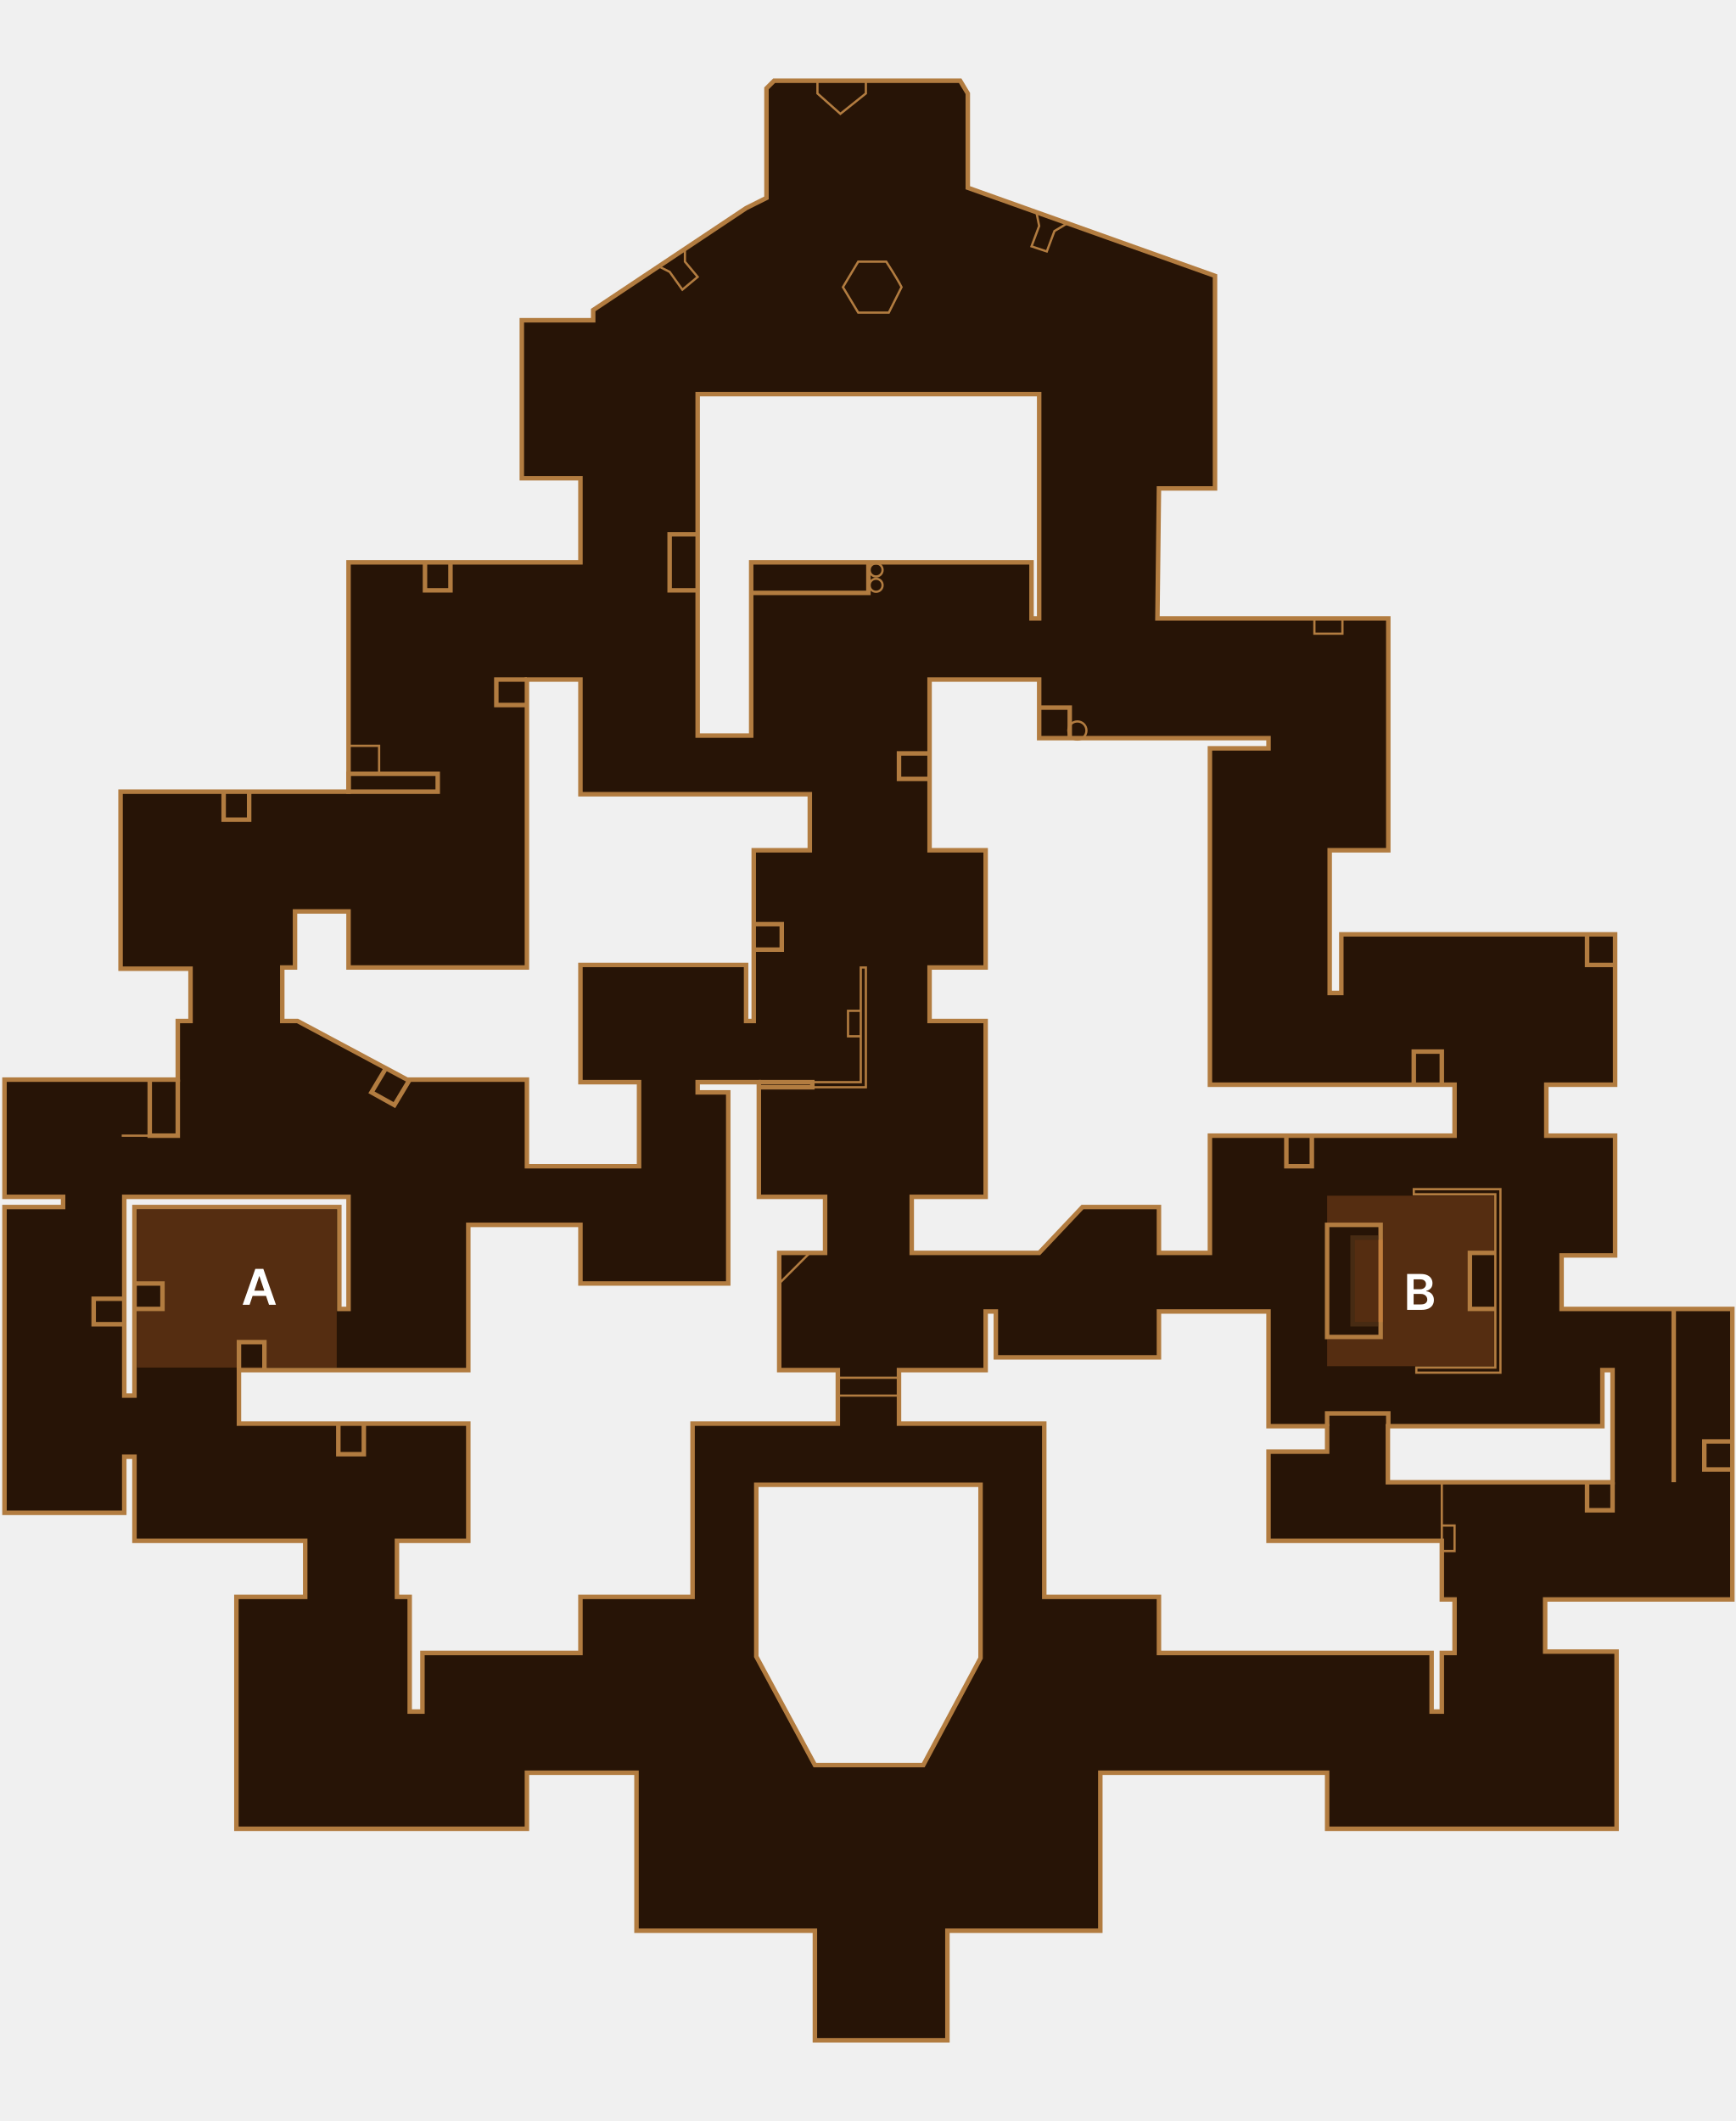
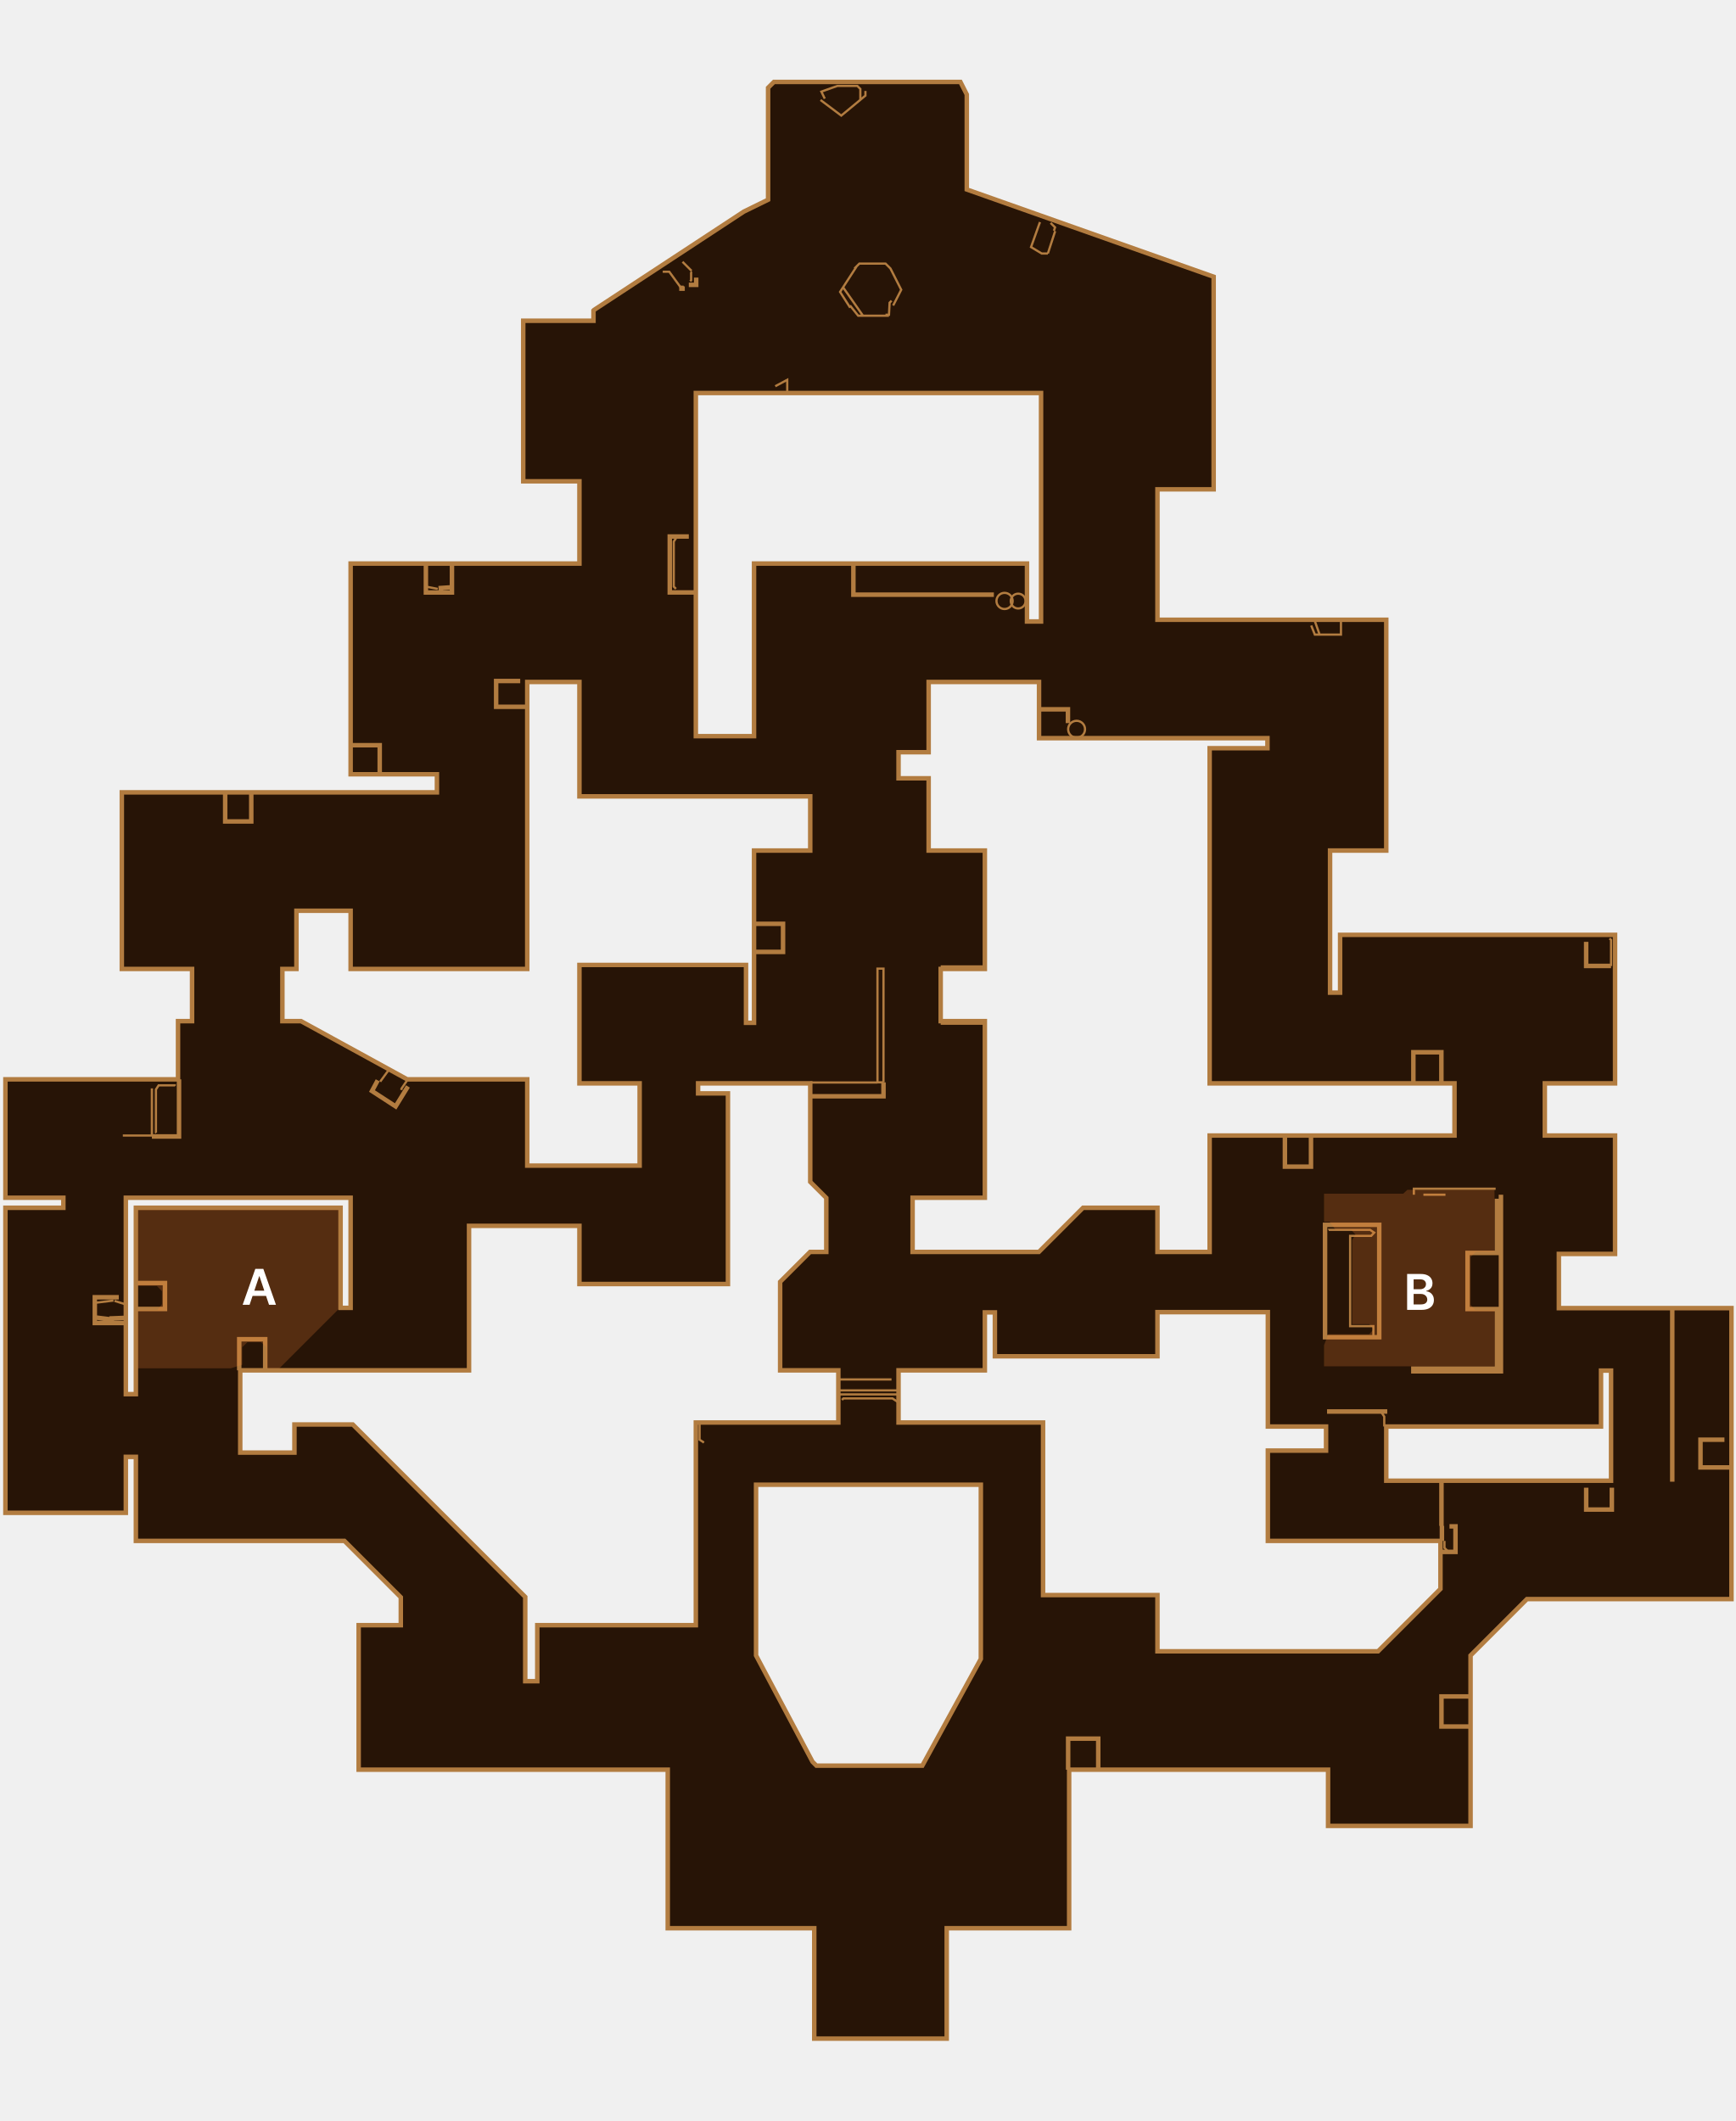
<svg xmlns="http://www.w3.org/2000/svg" width="387" height="473" viewBox="0 0 387 473" fill="none">
-   <path d="M181.71 430.564H141.931V395.332H117.495V407.834H52.712V356.121H68.056V343.619H29.981V324.866H27.708V337.368H1V269.176H14.07V266.902H1V240.762H39.642V227.691H42.483V216.028H26.882V176.548H77.716V125.403H129.429V106.65H116.358V71.417H132.271V69.144L166.366 46.413L170.912 44.141V19.705L172.617 18H214.102L215.806 20.842V41.867L270.928 61.52V108.923H258.426L258.09 137.905H309.57V189.617H296.5V221.44H299.094V208.37H360.146V241.898H344.804V253.264H360.146V279.973H348.213V291.906H386.287V356.689H344.546V368.313H360.473V407.834H295.932V395.332H245.356V430.564H211.26V455H181.71V430.564ZM167.503 164.046V125.403H230.013V137.905H231.718V87.897H155.569V164.046H167.503ZM269.792 279.404V253.264H324.346V241.898H269.792V166.887H282.862V164.614H231.718V151.544H207.282V189.618H219.784V215.758H207.282V227.691H219.784V266.902H203.304V279.404H231.718L241.378 269.176H258.426V279.404H269.792ZM142.499 260.083V241.33H129.429V215.189H166.366V227.691H168.071V189.618H180.573V177.116H129.429V151.544H117.495V215.758H77.716V203.256H65.782V215.758H62.941V227.691H66.351L90.786 240.762H117.495V260.083H142.499ZM94.196 381.693V368.623H129.429V356.121H154.433V317.479H186.824V305.545H173.754V279.404H183.982V266.902H169.208V241.33H155.569V243.604H162.389V286.224H129.429V273.153H104.425V305.545H53.28V317.479H104.425V343.619H88.514V356.121H91.355V381.693H94.196ZM29.981 311.228V269.176H75.667V291.906H77.716V266.902H27.708V311.228H29.981ZM321.504 381.693V368.623H324.346V356.689H321.504V343.619H282.862V323.729H295.932V318.047H282.862V292.475H258.426V302.703H222.057V292.475H219.784V305.545H200.463V317.479H232.854V356.121H258.426V368.623H319.231V381.693H321.504ZM359.578 330.549V305.545H357.306V318.047H309.477V330.549H359.578ZM205.881 393.627L218.647 369.76V331.117H168.64V369.417L181.71 393.627H205.881Z" fill="#271406" />
-   <path d="M181.71 430.564H182.21V430.064H181.71V430.564ZM141.931 430.564H141.431V431.064H141.931V430.564ZM141.931 395.332H142.431V394.832H141.931V395.332ZM117.495 395.332V394.832H116.995V395.332H117.495ZM117.495 407.834V408.334H117.995V407.834H117.495ZM52.712 407.834H52.212V408.334H52.712V407.834ZM52.712 356.121V355.621H52.212V356.121H52.712ZM68.056 356.121V356.621H68.556V356.121H68.056ZM68.056 343.619H68.556V343.119H68.056V343.619ZM29.981 343.619H29.481V344.119H29.981V343.619ZM29.981 324.866H30.481V324.366H29.981V324.866ZM27.708 324.866V324.366H27.208V324.866H27.708ZM27.708 337.368V337.868H28.208V337.368H27.708ZM1 337.368H0.5V337.868H1V337.368ZM1 269.176V268.676H0.5V269.176H1ZM14.07 269.176V269.676H14.57V269.176H14.07ZM14.07 266.902H14.57V266.402H14.07V266.902ZM1 266.902H0.5V267.402H1V266.902ZM1 240.762V240.262H0.5V240.762H1ZM39.642 240.762V241.262H40.142V240.762H39.642ZM39.642 227.691V227.191H39.142V227.691H39.642ZM42.483 227.691V228.191H42.983V227.691H42.483ZM42.483 216.028H42.983V215.528H42.483V216.028ZM26.882 216.028H26.382V216.528H26.882V216.028ZM26.882 176.548V176.048H26.382V176.548H26.882ZM77.716 176.548V177.048H78.216V176.548H77.716ZM77.716 125.403V124.903H77.216V125.403H77.716ZM129.429 125.403V125.903H129.929V125.403H129.429ZM129.429 106.65H129.929V106.15H129.429V106.65ZM116.358 106.65H115.858V107.15H116.358V106.65ZM116.358 71.417V70.917H115.858V71.417H116.358ZM132.271 71.417V71.917H132.771V71.417H132.271ZM132.271 69.144L131.993 68.728L131.771 68.877V69.144H132.271ZM166.366 46.413L166.143 45.966L166.115 45.98L166.089 45.997L166.366 46.413ZM170.912 44.141L171.136 44.588L171.412 44.45V44.141H170.912ZM170.912 19.705L170.559 19.352L170.412 19.498V19.705H170.912ZM172.617 18V17.5H172.41L172.264 17.646L172.617 18ZM214.102 18L214.53 17.743L214.385 17.5H214.102V18ZM215.806 20.842H216.306V20.703L216.234 20.585L215.806 20.842ZM215.806 41.867H215.306V42.22L215.638 42.338L215.806 41.867ZM270.928 61.52H271.428V61.167L271.096 61.049L270.928 61.52ZM270.928 108.923V109.423H271.428V108.923H270.928ZM258.426 108.923V108.423H257.932L257.926 108.917L258.426 108.923ZM258.09 137.905L257.59 137.899L257.584 138.405H258.09V137.905ZM309.57 137.905H310.07V137.405H309.57V137.905ZM309.57 189.617V190.117H310.07V189.617H309.57ZM296.5 189.617V189.117H296V189.617H296.5ZM296.5 221.44H296V221.94H296.5V221.44ZM299.094 221.44V221.94H299.594V221.44H299.094ZM299.094 208.37V207.87H298.594V208.37H299.094ZM360.146 208.37H360.646V207.87H360.146V208.37ZM360.146 241.898V242.398H360.646V241.898H360.146ZM344.804 241.898V241.398H344.304V241.898H344.804ZM344.804 253.264H344.304V253.764H344.804V253.264ZM360.146 253.264H360.646V252.764H360.146V253.264ZM360.146 279.973V280.473H360.646V279.973H360.146ZM348.213 279.973V279.473H347.713V279.973H348.213ZM348.213 291.906H347.713V292.406H348.213V291.906ZM386.287 291.906H386.787V291.406H386.287V291.906ZM386.287 356.689V357.189H386.787V356.689H386.287ZM344.546 356.689V356.189H344.046V356.689H344.546ZM344.546 368.313H344.046V368.813H344.546V368.313ZM360.473 368.313H360.973V367.813H360.473V368.313ZM360.473 407.834V408.334H360.973V407.834H360.473ZM295.932 407.834H295.432V408.334H295.932V407.834ZM295.932 395.332H296.432V394.832H295.932V395.332ZM245.356 395.332V394.832H244.856V395.332H245.356ZM245.356 430.564V431.064H245.856V430.564H245.356ZM211.26 430.564V430.064H210.76V430.564H211.26ZM211.26 455V455.5H211.76V455H211.26ZM181.71 455H181.21V455.5H181.71V455ZM167.503 164.046V164.546H168.003V164.046H167.503ZM167.503 125.403V124.903H167.003V125.403H167.503ZM230.013 125.403H230.513V124.903H230.013V125.403ZM230.013 137.905H229.513V138.405H230.013V137.905ZM231.718 137.905V138.405H232.218V137.905H231.718ZM231.718 87.897H232.218V87.397H231.718V87.897ZM155.569 87.897V87.397H155.069V87.897H155.569ZM155.569 164.046H155.069V164.546H155.569V164.046ZM269.792 279.404V279.904H270.292V279.404H269.792ZM269.792 253.264V252.764H269.292V253.264H269.792ZM324.346 253.264V253.764H324.846V253.264H324.346ZM324.346 241.898H324.846V241.398H324.346V241.898ZM269.792 241.898H269.292V242.398H269.792V241.898ZM269.792 166.887V166.387H269.292V166.887H269.792ZM282.862 166.887V167.387H283.362V166.887H282.862ZM282.862 164.614H283.362V164.114H282.862V164.614ZM231.718 164.614H231.218V165.114H231.718V164.614ZM231.718 151.544H232.218V151.044H231.718V151.544ZM207.282 151.544V151.044H206.782V151.544H207.282ZM207.282 189.618H206.782V190.118H207.282V189.618ZM219.784 189.618H220.284V189.118H219.784V189.618ZM219.784 215.758V216.258H220.284V215.758H219.784ZM207.282 215.758V215.258H206.782V215.758H207.282ZM207.282 227.691H206.782V228.191H207.282V227.691ZM219.784 227.691H220.284V227.191H219.784V227.691ZM219.784 266.902V267.402H220.284V266.902H219.784ZM203.304 266.902V266.402H202.804V266.902H203.304ZM203.304 279.404H202.804V279.904H203.304V279.404ZM231.718 279.404V279.904H231.933L232.081 279.748L231.718 279.404ZM241.378 269.176V268.676H241.162L241.014 268.832L241.378 269.176ZM258.426 269.176H258.926V268.676H258.426V269.176ZM258.426 279.404H257.926V279.904H258.426V279.404ZM142.499 260.083V260.583H142.999V260.083H142.499ZM142.499 241.33H142.999V240.83H142.499V241.33ZM129.429 241.33H128.929V241.83H129.429V241.33ZM129.429 215.189V214.689H128.929V215.189H129.429ZM166.366 215.189H166.866V214.689H166.366V215.189ZM166.366 227.691H165.866V228.191H166.366V227.691ZM168.071 227.691V228.191H168.571V227.691H168.071ZM168.071 189.618V189.118H167.571V189.618H168.071ZM180.573 189.618V190.118H181.073V189.618H180.573ZM180.573 177.116H181.073V176.616H180.573V177.116ZM129.429 177.116H128.929V177.616H129.429V177.116ZM129.429 151.544H129.929V151.044H129.429V151.544ZM117.495 151.544V151.044H116.995V151.544H117.495ZM117.495 215.758V216.258H117.995V215.758H117.495ZM77.716 215.758H77.216V216.258H77.716V215.758ZM77.716 203.256H78.216V202.756H77.716V203.256ZM65.782 203.256V202.756H65.282V203.256H65.782ZM65.782 215.758V216.258H66.282V215.758H65.782ZM62.941 215.758V215.258H62.441V215.758H62.941ZM62.941 227.691H62.441V228.191H62.941V227.691ZM66.351 227.691L66.586 227.251L66.476 227.191H66.351V227.691ZM90.786 240.762L90.55 241.203L90.661 241.262H90.786V240.762ZM117.495 240.762H117.995V240.262H117.495V240.762ZM117.495 260.083H116.995V260.583H117.495V260.083ZM94.196 381.693V382.193H94.696V381.693H94.196ZM94.196 368.623V368.123H93.696V368.623H94.196ZM129.429 368.623V369.123H129.929V368.623H129.429ZM129.429 356.121V355.621H128.929V356.121H129.429ZM154.433 356.121V356.621H154.933V356.121H154.433ZM154.433 317.479V316.979H153.933V317.479H154.433ZM186.824 317.479V317.979H187.324V317.479H186.824ZM186.824 305.545H187.324V305.045H186.824V305.545ZM173.754 305.545H173.254V306.045H173.754V305.545ZM173.754 279.404V278.904H173.254V279.404H173.754ZM183.982 279.404V279.904H184.482V279.404H183.982ZM183.982 266.902H184.482V266.402H183.982V266.902ZM169.208 266.902H168.708V267.402H169.208V266.902ZM169.208 241.33H169.708V240.83H169.208V241.33ZM155.569 241.33V240.83H155.069V241.33H155.569ZM155.569 243.604H155.069V244.104H155.569V243.604ZM162.389 243.604H162.889V243.104H162.389V243.604ZM162.389 286.224V286.724H162.889V286.224H162.389ZM129.429 286.224H128.929V286.724H129.429V286.224ZM129.429 273.153H129.929V272.653H129.429V273.153ZM104.425 273.153V272.653H103.925V273.153H104.425ZM104.425 305.545V306.045H104.925V305.545H104.425ZM53.28 305.545V305.045H52.78V305.545H53.28ZM53.28 317.479H52.78V317.979H53.28V317.479ZM104.425 317.479H104.925V316.979H104.425V317.479ZM104.425 343.619V344.119H104.925V343.619H104.425ZM88.514 343.619V343.119H88.014V343.619H88.514ZM88.514 356.121H88.014V356.621H88.514V356.121ZM91.355 356.121H91.855V355.621H91.355V356.121ZM91.355 381.693H90.855V382.193H91.355V381.693ZM29.981 311.228V311.728H30.481V311.228H29.981ZM29.981 269.176V268.676H29.481V269.176H29.981ZM75.667 269.176H76.167V268.676H75.667V269.176ZM75.667 291.906H75.167V292.406H75.667V291.906ZM77.716 291.906V292.406H78.216V291.906H77.716ZM77.716 266.902H78.216V266.402H77.716V266.902ZM27.708 266.902V266.402H27.208V266.902H27.708ZM27.708 311.228H27.208V311.728H27.708V311.228ZM321.504 381.693V382.193H322.004V381.693H321.504ZM321.504 368.623V368.123H321.004V368.623H321.504ZM324.346 368.623V369.123H324.846V368.623H324.346ZM324.346 356.689H324.846V356.189H324.346V356.689ZM321.504 356.689H321.004V357.189H321.504V356.689ZM321.504 343.619H322.004V343.119H321.504V343.619ZM282.862 343.619H282.362V344.119H282.862V343.619ZM282.862 323.729V323.229H282.362V323.729H282.862ZM295.932 323.729V324.229H296.432V323.729H295.932ZM295.932 318.047H296.432V317.547H295.932V318.047ZM282.862 318.047H282.362V318.547H282.862V318.047ZM282.862 292.475H283.362V291.975H282.862V292.475ZM258.426 292.475V291.975H257.926V292.475H258.426ZM258.426 302.703V303.203H258.926V302.703H258.426ZM222.057 302.703H221.557V303.203H222.057V302.703ZM222.057 292.475H222.557V291.975H222.057V292.475ZM219.784 292.475V291.975H219.284V292.475H219.784ZM219.784 305.545V306.045H220.284V305.545H219.784ZM200.463 305.545V305.045H199.963V305.545H200.463ZM200.463 317.479H199.963V317.979H200.463V317.479ZM232.854 317.479H233.354V316.979H232.854V317.479ZM232.854 356.121H232.354V356.621H232.854V356.121ZM258.426 356.121H258.926V355.621H258.426V356.121ZM258.426 368.623H257.926V369.123H258.426V368.623ZM319.231 368.623H319.731V368.123H319.231V368.623ZM319.231 381.693H318.731V382.193H319.231V381.693ZM359.578 330.549V331.049H360.078V330.549H359.578ZM359.578 305.545H360.078V305.045H359.578V305.545ZM357.306 305.545V305.045H356.806V305.545H357.306ZM357.306 318.047V318.547H357.806V318.047H357.306ZM309.477 318.047V317.547H308.977V318.047H309.477ZM309.477 330.549H308.977V331.049H309.477V330.549ZM205.881 393.627V394.127H206.18L206.322 393.863L205.881 393.627ZM218.647 369.76L219.088 369.996L219.147 369.885V369.76H218.647ZM218.647 331.117H219.147V330.617H218.647V331.117ZM168.64 331.117V330.617H168.14V331.117H168.64ZM168.64 369.417H168.14V369.543L168.2 369.655L168.64 369.417ZM181.71 393.627L181.27 393.864L181.412 394.127H181.71V393.627ZM181.71 430.564V430.064H141.931V430.564V431.064H181.71V430.564ZM141.931 430.564H142.431V395.332H141.931H141.431V430.564H141.931ZM141.931 395.332V394.832H117.495V395.332V395.832H141.931V395.332ZM117.495 395.332H116.995V407.834H117.495H117.995V395.332H117.495ZM117.495 407.834V407.334H52.712V407.834V408.334H117.495V407.834ZM52.712 407.834H53.212V356.121H52.712H52.212V407.834H52.712ZM52.712 356.121V356.621H68.056V356.121V355.621H52.712V356.121ZM68.056 356.121H68.556V343.619H68.056H67.556V356.121H68.056ZM68.056 343.619V343.119H29.981V343.619V344.119H68.056V343.619ZM29.981 343.619H30.481V324.866H29.981H29.481V343.619H29.981ZM29.981 324.866V324.366H27.708V324.866V325.366H29.981V324.866ZM27.708 324.866H27.208V337.368H27.708H28.208V324.866H27.708ZM27.708 337.368V336.868H1V337.368V337.868H27.708V337.368ZM1 337.368H1.5V269.176H1H0.5V337.368H1ZM1 269.176V269.676H14.07V269.176V268.676H1V269.176ZM14.07 269.176H14.57V266.902H14.07H13.57V269.176H14.07ZM14.07 266.902V266.402H1V266.902V267.402H14.07V266.902ZM1 266.902H1.5V240.762H1H0.5V266.902H1ZM1 240.762V241.262H39.642V240.762V240.262H1V240.762ZM39.642 240.762H40.142V227.691H39.642H39.142V240.762H39.642ZM39.642 227.691V228.191H42.483V227.691V227.191H39.642V227.691ZM42.483 227.691H42.983V216.028H42.483H41.983V227.691H42.483ZM42.483 216.028V215.528H26.882V216.028V216.528H42.483V216.028ZM26.882 216.028H27.382V176.548H26.882H26.382V216.028H26.882ZM26.882 176.548V177.048H77.716V176.548V176.048H26.882V176.548ZM77.716 176.548H78.216V125.403H77.716H77.216V176.548H77.716ZM77.716 125.403V125.903H129.429V125.403V124.903H77.716V125.403ZM129.429 125.403H129.929V106.65H129.429H128.929V125.403H129.429ZM129.429 106.65V106.15H116.358V106.65V107.15H129.429V106.65ZM116.358 106.65H116.858V71.417H116.358H115.858V106.65H116.358ZM116.358 71.417V71.917H132.271V71.417V70.917H116.358V71.417ZM132.271 71.417H132.771V69.144H132.271H131.771V71.417H132.271ZM132.271 69.144L132.548 69.561L166.644 46.829L166.366 46.413L166.089 45.997L131.993 68.728L132.271 69.144ZM166.366 46.413L166.59 46.86L171.136 44.588L170.912 44.141L170.689 43.693L166.143 45.966L166.366 46.413ZM170.912 44.141H171.412V19.705H170.912H170.412V44.141H170.912ZM170.912 19.705L171.266 20.059L172.971 18.354L172.617 18L172.264 17.646L170.559 19.352L170.912 19.705ZM172.617 18V18.5H214.102V18V17.5H172.617V18ZM214.102 18L213.673 18.257L215.377 21.099L215.806 20.842L216.234 20.585L214.53 17.743L214.102 18ZM215.806 20.842H215.306V41.867H215.806H216.306V20.842H215.806ZM215.806 41.867L215.638 42.338L270.76 61.99L270.928 61.52L271.096 61.049L215.974 41.396L215.806 41.867ZM270.928 61.52H270.428V108.923H270.928H271.428V61.52H270.928ZM270.928 108.923V108.423H258.426V108.923V109.423H270.928V108.923ZM258.426 108.923L257.926 108.917L257.59 137.899L258.09 137.905L258.59 137.911L258.926 108.929L258.426 108.923ZM258.09 137.905V138.405H309.57V137.905V137.405H258.09V137.905ZM309.57 137.905H309.07V189.617H309.57H310.07V137.905H309.57ZM309.57 189.617V189.117H296.5V189.617V190.117H309.57V189.617ZM296.5 189.617H296V221.44H296.5H297V189.617H296.5ZM296.5 221.44V221.94H299.094V221.44V220.94H296.5V221.44ZM299.094 221.44H299.594V208.37H299.094H298.594V221.44H299.094ZM299.094 208.37V208.87H360.146V208.37V207.87H299.094V208.37ZM360.146 208.37H359.646V241.898H360.146H360.646V208.37H360.146ZM360.146 241.898V241.398H344.804V241.898V242.398H360.146V241.898ZM344.804 241.898H344.304V253.264H344.804H345.304V241.898H344.804ZM344.804 253.264V253.764H360.146V253.264V252.764H344.804V253.264ZM360.146 253.264H359.646V279.973H360.146H360.646V253.264H360.146ZM360.146 279.973V279.473H348.213V279.973V280.473H360.146V279.973ZM348.213 279.973H347.713V291.906H348.213H348.713V279.973H348.213ZM348.213 291.906V292.406H386.287V291.906V291.406H348.213V291.906ZM386.287 291.906H385.787V356.689H386.287H386.787V291.906H386.287ZM386.287 356.689V356.189H344.546V356.689V357.189H386.287V356.689ZM344.546 356.689H344.046V368.313H344.546H345.046V356.689H344.546ZM344.546 368.313V368.813H360.473V368.313V367.813H344.546V368.313ZM360.473 368.313H359.973V407.834H360.473H360.973V368.313H360.473ZM360.473 407.834V407.334H295.932V407.834V408.334H360.473V407.834ZM295.932 407.834H296.432V395.332H295.932H295.432V407.834H295.932ZM295.932 395.332V394.832H245.356V395.332V395.832H295.932V395.332ZM245.356 395.332H244.856V430.564H245.356H245.856V395.332H245.356ZM245.356 430.564V430.064H211.26V430.564V431.064H245.356V430.564ZM211.26 430.564H210.76V455H211.26H211.76V430.564H211.26ZM211.26 455V454.5H181.71V455V455.5H211.26V455ZM181.71 455H182.21V430.564H181.71H181.21V455H181.71ZM167.503 164.046H168.003V125.403H167.503H167.003V164.046H167.503ZM167.503 125.403V125.903H230.013V125.403V124.903H167.503V125.403ZM230.013 125.403H229.513V137.905H230.013H230.513V125.403H230.013ZM230.013 137.905V138.405H231.718V137.905V137.405H230.013V137.905ZM231.718 137.905H232.218V87.897H231.718H231.218V137.905H231.718ZM231.718 87.897V87.397H155.569V87.897V88.397H231.718V87.897ZM155.569 87.897H155.069V164.046H155.569H156.069V87.897H155.569ZM155.569 164.046V164.546H167.503V164.046V163.546H155.569V164.046ZM269.792 279.404H270.292V253.264H269.792H269.292V279.404H269.792ZM269.792 253.264V253.764H324.346V253.264V252.764H269.792V253.264ZM324.346 253.264H324.846V241.898H324.346H323.846V253.264H324.346ZM324.346 241.898V241.398H269.792V241.898V242.398H324.346V241.898ZM269.792 241.898H270.292V166.887H269.792H269.292V241.898H269.792ZM269.792 166.887V167.387H282.862V166.887V166.387H269.792V166.887ZM282.862 166.887H283.362V164.614H282.862H282.362V166.887H282.862ZM282.862 164.614V164.114H231.718V164.614V165.114H282.862V164.614ZM231.718 164.614H232.218V151.544H231.718H231.218V164.614H231.718ZM231.718 151.544V151.044H207.282V151.544V152.044H231.718V151.544ZM207.282 151.544H206.782V189.618H207.282H207.782V151.544H207.282ZM207.282 189.618V190.118H219.784V189.618V189.118H207.282V189.618ZM219.784 189.618H219.284V215.758H219.784H220.284V189.618H219.784ZM219.784 215.758V215.258H207.282V215.758V216.258H219.784V215.758ZM207.282 215.758H206.782V227.691H207.282H207.782V215.758H207.282ZM207.282 227.691V228.191H219.784V227.691V227.191H207.282V227.691ZM219.784 227.691H219.284V266.902H219.784H220.284V227.691H219.784ZM219.784 266.902V266.402H203.304V266.902V267.402H219.784V266.902ZM203.304 266.902H202.804V279.404H203.304H203.804V266.902H203.304ZM203.304 279.404V279.904H231.718V279.404V278.904H203.304V279.404ZM231.718 279.404L232.081 279.748L241.741 269.519L241.378 269.176L241.014 268.832L231.354 279.061L231.718 279.404ZM241.378 269.176V269.676H258.426V269.176V268.676H241.378V269.176ZM258.426 269.176H257.926V279.404H258.426H258.926V269.176H258.426ZM258.426 279.404V279.904H269.792V279.404V278.904H258.426V279.404ZM142.499 260.083H142.999V241.33H142.499H141.999V260.083H142.499ZM142.499 241.33V240.83H129.429V241.33V241.83H142.499V241.33ZM129.429 241.33H129.929V215.189H129.429H128.929V241.33H129.429ZM129.429 215.189V215.689H166.366V215.189V214.689H129.429V215.189ZM166.366 215.189H165.866V227.691H166.366H166.866V215.189H166.366ZM166.366 227.691V228.191H168.071V227.691V227.191H166.366V227.691ZM168.071 227.691H168.571V189.618H168.071H167.571V227.691H168.071ZM168.071 189.618V190.118H180.573V189.618V189.118H168.071V189.618ZM180.573 189.618H181.073V177.116H180.573H180.073V189.618H180.573ZM180.573 177.116V176.616H129.429V177.116V177.616H180.573V177.116ZM129.429 177.116H129.929V151.544H129.429H128.929V177.116H129.429ZM129.429 151.544V151.044H117.495V151.544V152.044H129.429V151.544ZM117.495 151.544H116.995V215.758H117.495H117.995V151.544H117.495ZM117.495 215.758V215.258H77.716V215.758V216.258H117.495V215.758ZM77.716 215.758H78.216V203.256H77.716H77.216V215.758H77.716ZM77.716 203.256V202.756H65.782V203.256V203.756H77.716V203.256ZM65.782 203.256H65.282V215.758H65.782H66.282V203.256H65.782ZM65.782 215.758V215.258H62.941V215.758V216.258H65.782V215.758ZM62.941 215.758H62.441V227.691H62.941H63.441V215.758H62.941ZM62.941 227.691V228.191H66.351V227.691V227.191H62.941V227.691ZM66.351 227.691L66.115 228.132L90.55 241.203L90.786 240.762L91.022 240.321L66.586 227.251L66.351 227.691ZM90.786 240.762V241.262H117.495V240.762V240.262H90.786V240.762ZM117.495 240.762H116.995V260.083H117.495H117.995V240.762H117.495ZM117.495 260.083V260.583H142.499V260.083V259.583H117.495V260.083ZM94.196 381.693H94.696V368.623H94.196H93.696V381.693H94.196ZM94.196 368.623V369.123H129.429V368.623V368.123H94.196V368.623ZM129.429 368.623H129.929V356.121H129.429H128.929V368.623H129.429ZM129.429 356.121V356.621H154.433V356.121V355.621H129.429V356.121ZM154.433 356.121H154.933V317.479H154.433H153.933V356.121H154.433ZM154.433 317.479V317.979H186.824V317.479V316.979H154.433V317.479ZM186.824 317.479H187.324V305.545H186.824H186.324V317.479H186.824ZM186.824 305.545V305.045H173.754V305.545V306.045H186.824V305.545ZM173.754 305.545H174.254V279.404H173.754H173.254V305.545H173.754ZM173.754 279.404V279.904H183.982V279.404V278.904H173.754V279.404ZM183.982 279.404H184.482V266.902H183.982H183.482V279.404H183.982ZM183.982 266.902V266.402H169.208V266.902V267.402H183.982V266.902ZM169.208 266.902H169.708V241.33H169.208H168.708V266.902H169.208ZM169.208 241.33V240.83H155.569V241.33V241.83H169.208V241.33ZM155.569 241.33H155.069V243.604H155.569H156.069V241.33H155.569ZM155.569 243.604V244.104H162.389V243.604V243.104H155.569V243.604ZM162.389 243.604H161.889V286.224H162.389H162.889V243.604H162.389ZM162.389 286.224V285.724H129.429V286.224V286.724H162.389V286.224ZM129.429 286.224H129.929V273.153H129.429H128.929V286.224H129.429ZM129.429 273.153V272.653H104.425V273.153V273.653H129.429V273.153ZM104.425 273.153H103.925V305.545H104.425H104.925V273.153H104.425ZM104.425 305.545V305.045H53.28V305.545V306.045H104.425V305.545ZM53.28 305.545H52.78V317.479H53.28H53.78V305.545H53.28ZM53.28 317.479V317.979H104.425V317.479V316.979H53.28V317.479ZM104.425 317.479H103.925V343.619H104.425H104.925V317.479H104.425ZM104.425 343.619V343.119H88.514V343.619V344.119H104.425V343.619ZM88.514 343.619H88.014V356.121H88.514H89.014V343.619H88.514ZM88.514 356.121V356.621H91.355V356.121V355.621H88.514V356.121ZM91.355 356.121H90.855V381.693H91.355H91.855V356.121H91.355ZM91.355 381.693V382.193H94.196V381.693V381.193H91.355V381.693ZM29.981 311.228H30.481V269.176H29.981H29.481V311.228H29.981ZM29.981 269.176V269.676H75.667V269.176V268.676H29.981V269.176ZM75.667 269.176H75.167V291.906H75.667H76.167V269.176H75.667ZM75.667 291.906V292.406H77.716V291.906V291.406H75.667V291.906ZM77.716 291.906H78.216V266.902H77.716H77.216V291.906H77.716ZM77.716 266.902V266.402H27.708V266.902V267.402H77.716V266.902ZM27.708 266.902H27.208V311.228H27.708H28.208V266.902H27.708ZM27.708 311.228V311.728H29.981V311.228V310.728H27.708V311.228ZM321.504 381.693H322.004V368.623H321.504H321.004V381.693H321.504ZM321.504 368.623V369.123H324.346V368.623V368.123H321.504V368.623ZM324.346 368.623H324.846V356.689H324.346H323.846V368.623H324.346ZM324.346 356.689V356.189H321.504V356.689V357.189H324.346V356.689ZM321.504 356.689H322.004V343.619H321.504H321.004V356.689H321.504ZM321.504 343.619V343.119H282.862V343.619V344.119H321.504V343.619ZM282.862 343.619H283.362V323.729H282.862H282.362V343.619H282.862ZM282.862 323.729V324.229H295.932V323.729V323.229H282.862V323.729ZM295.932 323.729H296.432V318.047H295.932H295.432V323.729H295.932ZM295.932 318.047V317.547H282.862V318.047V318.547H295.932V318.047ZM282.862 318.047H283.362V292.475H282.862H282.362V318.047H282.862ZM282.862 292.475V291.975H258.426V292.475V292.975H282.862V292.475ZM258.426 292.475H257.926V302.703H258.426H258.926V292.475H258.426ZM258.426 302.703V302.203H222.057V302.703V303.203H258.426V302.703ZM222.057 302.703H222.557V292.475H222.057H221.557V302.703H222.057ZM222.057 292.475V291.975H219.784V292.475V292.975H222.057V292.475ZM219.784 292.475H219.284V305.545H219.784H220.284V292.475H219.784ZM219.784 305.545V305.045H200.463V305.545V306.045H219.784V305.545ZM200.463 305.545H199.963V317.479H200.463H200.963V305.545H200.463ZM200.463 317.479V317.979H232.854V317.479V316.979H200.463V317.479ZM232.854 317.479H232.354V356.121H232.854H233.354V317.479H232.854ZM232.854 356.121V356.621H258.426V356.121V355.621H232.854V356.121ZM258.426 356.121H257.926V368.623H258.426H258.926V356.121H258.426ZM258.426 368.623V369.123H319.231V368.623V368.123H258.426V368.623ZM319.231 368.623H318.731V381.693H319.231H319.731V368.623H319.231ZM319.231 381.693V382.193H321.504V381.693V381.193H319.231V381.693ZM359.578 330.549H360.078V305.545H359.578H359.078V330.549H359.578ZM359.578 305.545V305.045H357.306V305.545V306.045H359.578V305.545ZM357.306 305.545H356.806V318.047H357.306H357.806V305.545H357.306ZM357.306 318.047V317.547H309.477V318.047V318.547H357.306V318.047ZM309.477 318.047H308.977V330.549H309.477H309.977V318.047H309.477ZM309.477 330.549V331.049H359.578V330.549V330.049H309.477V330.549ZM205.881 393.627L206.322 393.863L219.088 369.996L218.647 369.76L218.207 369.524L205.44 393.391L205.881 393.627ZM218.647 369.76H219.147V331.117H218.647H218.147V369.76H218.647ZM218.647 331.117V330.617H168.64V331.117V331.617H218.647V331.117ZM168.64 331.117H168.14V369.417H168.64H169.14V331.117H168.64ZM168.64 369.417L168.2 369.655L181.27 393.864L181.71 393.627L182.15 393.389L169.08 369.179L168.64 369.417ZM181.71 393.627V394.127H205.881V393.627V393.127H181.71V393.627Z" fill="#B27C40" />
-   <path d="M309.571 318.047V315.206H295.932V318.047M359.578 330.549V336.8H353.896V330.549M386.287 327.707H380.036V321.457H386.287M373.217 291.906V330.549M292.522 253.264V260.083H286.84V253.264M321.504 241.899V234.511H315.253V241.899M360.147 215.19H353.896V208.371M238.537 164.614V157.795H231.718M207.282 173.706H200.463V168.023H207.282M91.355 240.762L87.945 246.445L82.831 243.603L86.24 237.921M27.708 295.316H20.889V289.633H27.708M29.982 291.906H36.233V286.224H29.982M53.281 305.545V299.294H58.963V305.545M81.126 317.479V324.298H75.443V317.479M169.208 242.467H181.141V241.33H169.208M168.071 211.78H174.322V206.098H168.071M193.643 125.403V132.222H167.503M155.569 131.654H149.318V119.152H155.569M100.447 125.403V131.654H94.764V125.403M117.495 151.544H110.676V157.226H117.495M55.554 176.548V182.798H49.871V176.548M39.642 240.762V253.264H33.391V240.762M307.866 298.157H295.932V273.154H307.866V298.157ZM97.606 176.548H77.716V172.57H97.606V176.548Z" stroke="#B27C40" />
-   <path d="M181.142 242.467H193.075V215.758H191.939V225.419M181.142 241.33H191.939V231.101M191.939 231.101H189.097V225.419H191.939M191.939 231.101V225.419M237.969 49.823L235.127 51.528L233.423 56.074L230.013 54.938L231.718 50.392L231.149 47.55M193.075 18V20.841L187.393 25.388L182.278 20.841V18M152.728 55.506V58.347L155.57 61.757L152.16 64.598L149.319 60.62L147.045 59.484M299.342 137.905V141.315H293.091V137.905M321.504 343.619C321.504 343.443 321.504 342.069 321.504 340.209M321.504 330.549C321.504 333.103 321.504 337.265 321.504 340.209M321.504 345.892H324.346V340.209H321.504M200.463 311.228H186.824M186.824 307.25H200.463M173.754 286.224L180.573 279.404M84.536 172.57V166.319H77.716M33.391 253.264H27.14M198.19 69.713L201.031 64.03C200.084 62.136 197.622 58.347 197.622 58.347C197.622 58.347 193.265 58.347 191.371 58.347L187.961 64.03L191.371 69.713H198.19ZM315.822 306.113H334.575V265.198H315.254V266.334H333.438V304.977H315.822V306.113Z" stroke="#B27C40" stroke-width="0.5" />
-   <path d="M333.438 291.906H327.755V279.404H333.438" stroke="#B27C40" />
-   <path d="M307.297 295.316H301.615V275.995H307.297" stroke="#B27C40" stroke-opacity="0.23" />
-   <path d="M30.549 269.744H75.085V304.977H30.549V269.744ZM36.733 292.406V285.724H30.618V292.406H36.733ZM59.463 304.908V298.794H52.781V304.908H59.463Z" fill="#F08234" fill-opacity="0.23" />
+   <path id="Walkable footprint" fill-rule="evenodd" clip-rule="evenodd" d="M340.482 356.614H386.093V291.72H347.605V279.636H360.136V253.231H344.472V241.595H360.136V208.477H298.823V221.366H296.585V189.68H309.116V138.213H258.096V109.122H270.627V61.713L215.58 42.256V21.072L214.159 18.271H172.577L171.273 19.575V44.538L165.876 47.183L132.489 69.103L132.337 69.252V71.529H116.673V107.332H129.204V125.681H78.184V172.673H97.428V176.701H27.164V216.085H42.828V227.721H39.695V240.7H1.206V267.105H14.129V269.343H1.206V337.369H28.059V324.894H30.297V343.635H76.803L89.372 356.204V362.432H79.974V394.655H148.896V430.011H181.566V454.625H211.104V430.011H238.404V394.655H296.137V407.186H327.913V369.183L340.482 356.614ZM78.184 267.105V291.664H75.946V269.343H30.297V310.908H28.059V267.105H78.184ZM53.569 323.943V305.594H104.589V273.371H129.204V286.349H162.322V243.833H155.665V241.595H180.671V263.563L184.252 267.143V279.189H180.633L173.958 285.863V305.594H186.937V317.23H155.161V362.432H119.805V374.918H117.12V356.128L78.67 317.677H65.653V323.943H53.569ZM117.568 259.944V240.7H90.804L67.124 227.721H62.967V216.085H66.1V203.106H78.184V216.085H117.568V152.086H129.204V177.596H180.671V189.68H168.14V228.094H166.35V215.19H129.204V241.595H142.63V259.944H117.568ZM168.14 164.17H155.161V87.64H232.139V138.596H229.006V125.681H168.14V164.17ZM205.663 393.76H182.052L181.175 392.882L168.588 369.182V331.104H218.712V369.95L205.663 393.76ZM258.096 269.343H241.499L231.653 279.189H203.496V267.105H219.607V227.721H209.761V216.085H219.607V189.68H207.076V173.568H200.363V167.75H207.076V152.086H231.691V164.618H282.621V166.855H269.732V241.595H324.333V253.231H269.732V279.189H258.096V269.343ZM200.363 317.23V305.594H219.607V292.671H221.845V302.461H258.096V292.615H282.711V318.125H295.69V323.495H282.711V343.635H321.2V354.337L307.287 368.25H258.096V355.718H232.586V317.23H200.363ZM357.003 305.65H359.241V330.208H309.116V318.125H357.003V305.65Z" fill="#271406" />
+   <path id="Wall outlines" d="M340.482 356.614H386.093V291.72H347.605V279.636H360.136V253.231H344.472V241.595H360.136V208.477H298.823V221.366H296.585V189.68H309.116V138.213H258.096V109.122H270.627V61.713L215.58 42.256V21.072L214.159 18.271H172.577L171.273 19.575V44.538L165.876 47.183L132.489 69.103L132.337 69.252V71.529H116.673V107.332H129.204V125.681H78.184V172.673H97.428V176.701H27.164V216.085H42.828V227.721H39.695V240.7H1.206V267.105H14.129V269.343H1.206V337.369H28.059V324.894H30.297V343.635H76.803L89.372 356.204V362.432H79.974V394.655H148.896V430.011H181.566V454.625H211.104V430.011H238.404V394.655H296.137V407.186H327.913V369.183L340.482 356.614ZM78.184 267.105V291.664H75.946V269.343H30.297V310.908H28.059V267.105H78.184ZM53.569 323.943V305.594H104.589V273.371H129.204V286.349H162.322V243.833H155.665V241.595H180.671V263.563L184.252 267.143V279.189H180.633L173.958 285.863V305.594H186.937V317.23H155.161V362.432H119.805V374.918H117.12V356.128L78.67 317.677H65.653V323.943H53.569ZM117.568 259.944V240.7H90.804L67.124 227.721H62.967V216.085H66.1V203.106H78.184V216.085H117.568V152.086H129.204V177.596H180.671V189.68H168.14V228.094H166.35V215.19H129.204V241.595H142.63V259.944H117.568ZM168.14 164.17H155.161V87.64H232.139V138.596H229.006V125.681H168.14V164.17ZM205.663 393.76H182.052L181.175 392.882L168.588 369.182V331.104H218.712V369.95L205.663 393.76ZM258.096 269.343H241.499L231.653 279.189H203.496V267.105H219.607V227.721H209.761V216.085H219.607V189.68H207.076V173.568H200.363V167.75H207.076V152.086H231.691V164.618H282.621V166.855H269.732V241.595H324.333V253.231H269.732V279.189H258.096V269.343ZM200.363 317.23V305.594H219.607V292.671H221.845V302.461H258.096V292.615H282.711V318.125H295.69V323.495H282.711V343.635H321.2V354.337L307.287 368.25H258.096V355.718H232.586V317.23H200.363ZM357.003 305.65H359.241V330.208H309.116V318.125H357.003V305.65ZM219.607 215.771H209.761M321.423 330.208V340.278M372.891 291.72V330.432M309.34 314.778H295.914M219.607 228.038H209.761M321.527 340.278V343.635" stroke="#B27C40" />
+   <path id="Map details" d="M244.891 394.655V387.724H238.18V394.655M116.001 151.871H110.631V157.625H117.568M53.345 305.594V298.657H59.136V305.594M286.515 253.231V260.166H292.331V253.231M221.621 132.618H190.293V125.681M168.14 212.281H174.608V206.018H168.14M384.527 321.063H379.184V327.247H386.093M321.406 241.595V234.66H315.16V241.595M84.673 172.673V166.184H78.184M151.954 63.697V64.368H152.7M26.493 289.298H21.14V295.038H28.059M359.417 331.775V336.646H353.699V331.775M353.691 210.043V215.412H359.241M50.212 176.701V183.188H56.028V176.701M231.691 158.182H238.137V161.261M94.967 125.681V132.132H100.779V125.681M323.214 340.39H324.555V346.085H321.2M333.808 267.329V279.412H327.242V291.926H333.808V305.224H315.158V305.817H334.688V266.434M180.671 244.474H197.007V241.371M327.913 385.032H321.423V378.319H327.913M153.595 63.525H155.243V61.906M90.964 242.282L88.222 246.735L82.949 243.308L84.225 240.923M33.868 253.438H39.918V240.7M30.297 291.912H36.786V286.125H30.297M155.161 132.12H149.346V119.641H153.595M295.466 273.147H307.55V298.209H295.466V273.147ZM24.216 295.038L24.334 294.183L21.14 293.789M28.059 293.886L24.897 294.012L24.931 295.038M100.779 130.963L98.28 131.129L98.334 132.132" stroke="#B27C40" />
+   <path id="Wall details" d="M200.363 310.964H186.937M292.381 139.491L293.192 141.518H299.015V138.213M322.319 266.434H317.396M233.659 56.536H232.298L229.907 55.101L231.896 49.528M233.659 56.536L235.283 51.544M151.954 64.327L149.237 60.6H147.777M333.507 265.091H315.27V266.434M198.797 307.625H186.937M180.671 241.409H195.664M152.195 58.383L154.209 60.397M27.388 253.231H33.868M175.542 87.64V84.705L172.871 86.134M197.007 241.371H195.664M197.007 241.371V216.01H195.664V241.371M192.979 20.285V21.321L187.592 25.78L182.964 22.299M199.162 68.13L200.96 64.621L198.559 59.879L197.466 58.786H191.624L190.741 59.669L190.819 59.72L187.326 65.096L189.453 68.423L189.68 68.305L191.364 70.41H198.218M33.868 253.438V242.714M322.996 346.085L322.095 345.184V343.635M307.925 314.778L308.668 315.91V318.125M156.975 321.705L155.993 321.061V317.23M187.742 312.189L188.073 311.859H198.997L200.363 312.756M200.363 310.069H186.937M296.272 274.298L296.293 274.266H305.513L306.42 274.888L305.748 275.608H301.06V295.748H306.247V298.209M21.14 290.545L25.308 290.031M25.533 290.103L28.059 290.912M34.862 252.632L34.772 252.543V242.961L35.375 242.042H39.007L39.112 242.148M84.774 241.217L86.767 238.487M90.897 240.75L89.522 242.786V243.088M358.911 209.282L359.241 209.613V215.19H359.017M294.256 141.518L293.084 138.213M150.736 131.314L150.238 130.817V120.782L150.987 119.641M97.615 131.327L94.967 130.818M192.438 70.41L187.992 64.07M198.806 67.059L198.369 67.505L198.23 70.186H197.454M153.982 60.624L154.107 60.728V62.505L153.891 62.719M234.27 49.716L235.257 50.703L235.009 51.455M183.914 22.006L183.152 20.429L186.714 19.166H191.171L191.845 19.839V22.26" stroke="#B27C40" stroke-width="0.5" />
+   <circle id="Detail circle 01" cx="224.002" cy="134.013" r="1.803" stroke="#B27C40" stroke-width="0.5" />
+   <circle id="Detail circle 02" cx="240.065" cy="162.626" r="1.883" stroke="#B27C40" stroke-width="0.5" />
+   <circle id="Detail circle 03" cx="227.036" cy="134.042" r="1.651" stroke="#B27C40" stroke-width="0.5" />
+   <path id="Site overlay 01" fill-rule="evenodd" d="M59.387 305.146V300.363L58.213 299.328H55.171L54.017 300.436V304.334L51.436 305.146H30.744V292.167H35.051L36.115 290.847V287.938L34.973 286.797H30.746V269.79H75.499V291.943L62.297 305.146H59.387Z" fill="#F08234" fill-opacity="0.23" />
+   <path id="Site overlay 02" fill-rule="evenodd" d="M295.242 304.699V299.981L296.199 297.538H305.308L306.343 296.419L305.308 295.3H301.508V276.539L302.27 275.335L301.28 274.266H297.804L296.496 272.473H295.242V266.21H312.893L313.821 265.335H333.255V279.189H329.054L327.913 280.33V290.994L328.948 292.167H333.283V304.699H295.242Z" fill="#F08234" fill-opacity="0.23" />
  <path d="M59.988 290.973H61.535L58.719 282.973H56.93L54.109 290.973H55.656L57.793 284.613H57.855L59.988 290.973ZM59.938 287.836H55.719V289H59.938V287.836Z" fill="white" />
-   <path d="M295.932 266.654H333.154V278.904H327.255V292.406H333.154V304.672H295.932V266.654ZM308.366 298.657V294.815H302.115V276.495H308.366V272.653H296V298.657H308.366Z" fill="#F08234" fill-opacity="0.23" />
  <path d="M313.769 292.109V284.109H316.832C317.41 284.109 317.89 284.2 318.273 284.383C318.658 284.562 318.946 284.808 319.136 285.121C319.329 285.433 319.425 285.788 319.425 286.183C319.425 286.509 319.363 286.788 319.238 287.019C319.113 287.249 318.945 287.435 318.734 287.578C318.523 287.721 318.287 287.824 318.027 287.887V287.965C318.311 287.98 318.583 288.068 318.843 288.226C319.106 288.383 319.321 288.604 319.488 288.891C319.654 289.177 319.738 289.523 319.738 289.93C319.738 290.344 319.638 290.716 319.437 291.047C319.236 291.375 318.934 291.634 318.531 291.824C318.127 292.014 317.619 292.109 317.007 292.109H313.769ZM315.218 290.898H316.777C317.303 290.898 317.682 290.798 317.914 290.598C318.148 290.394 318.265 290.134 318.265 289.816C318.265 289.579 318.207 289.366 318.089 289.176C317.972 288.983 317.806 288.832 317.589 288.723C317.373 288.611 317.115 288.555 316.816 288.555H315.218V290.898ZM315.218 287.512H316.652C316.902 287.512 317.127 287.466 317.328 287.375C317.528 287.281 317.686 287.15 317.8 286.98C317.917 286.808 317.976 286.605 317.976 286.371C317.976 286.061 317.867 285.806 317.648 285.605C317.432 285.405 317.11 285.305 316.683 285.305H315.218V287.512Z" fill="white" />
-   <circle cx="240.242" cy="162.909" r="2.023" transform="rotate(180 240.242 162.909)" stroke="#B27C40" stroke-width="0.5" />
-   <circle cx="195.348" cy="130.518" r="1.455" transform="rotate(180 195.348 130.518)" stroke="#B27C40" stroke-width="0.5" />
-   <circle cx="195.348" cy="127.108" r="1.455" transform="rotate(180 195.348 127.108)" stroke="#B27C40" stroke-width="0.5" />
</svg>
